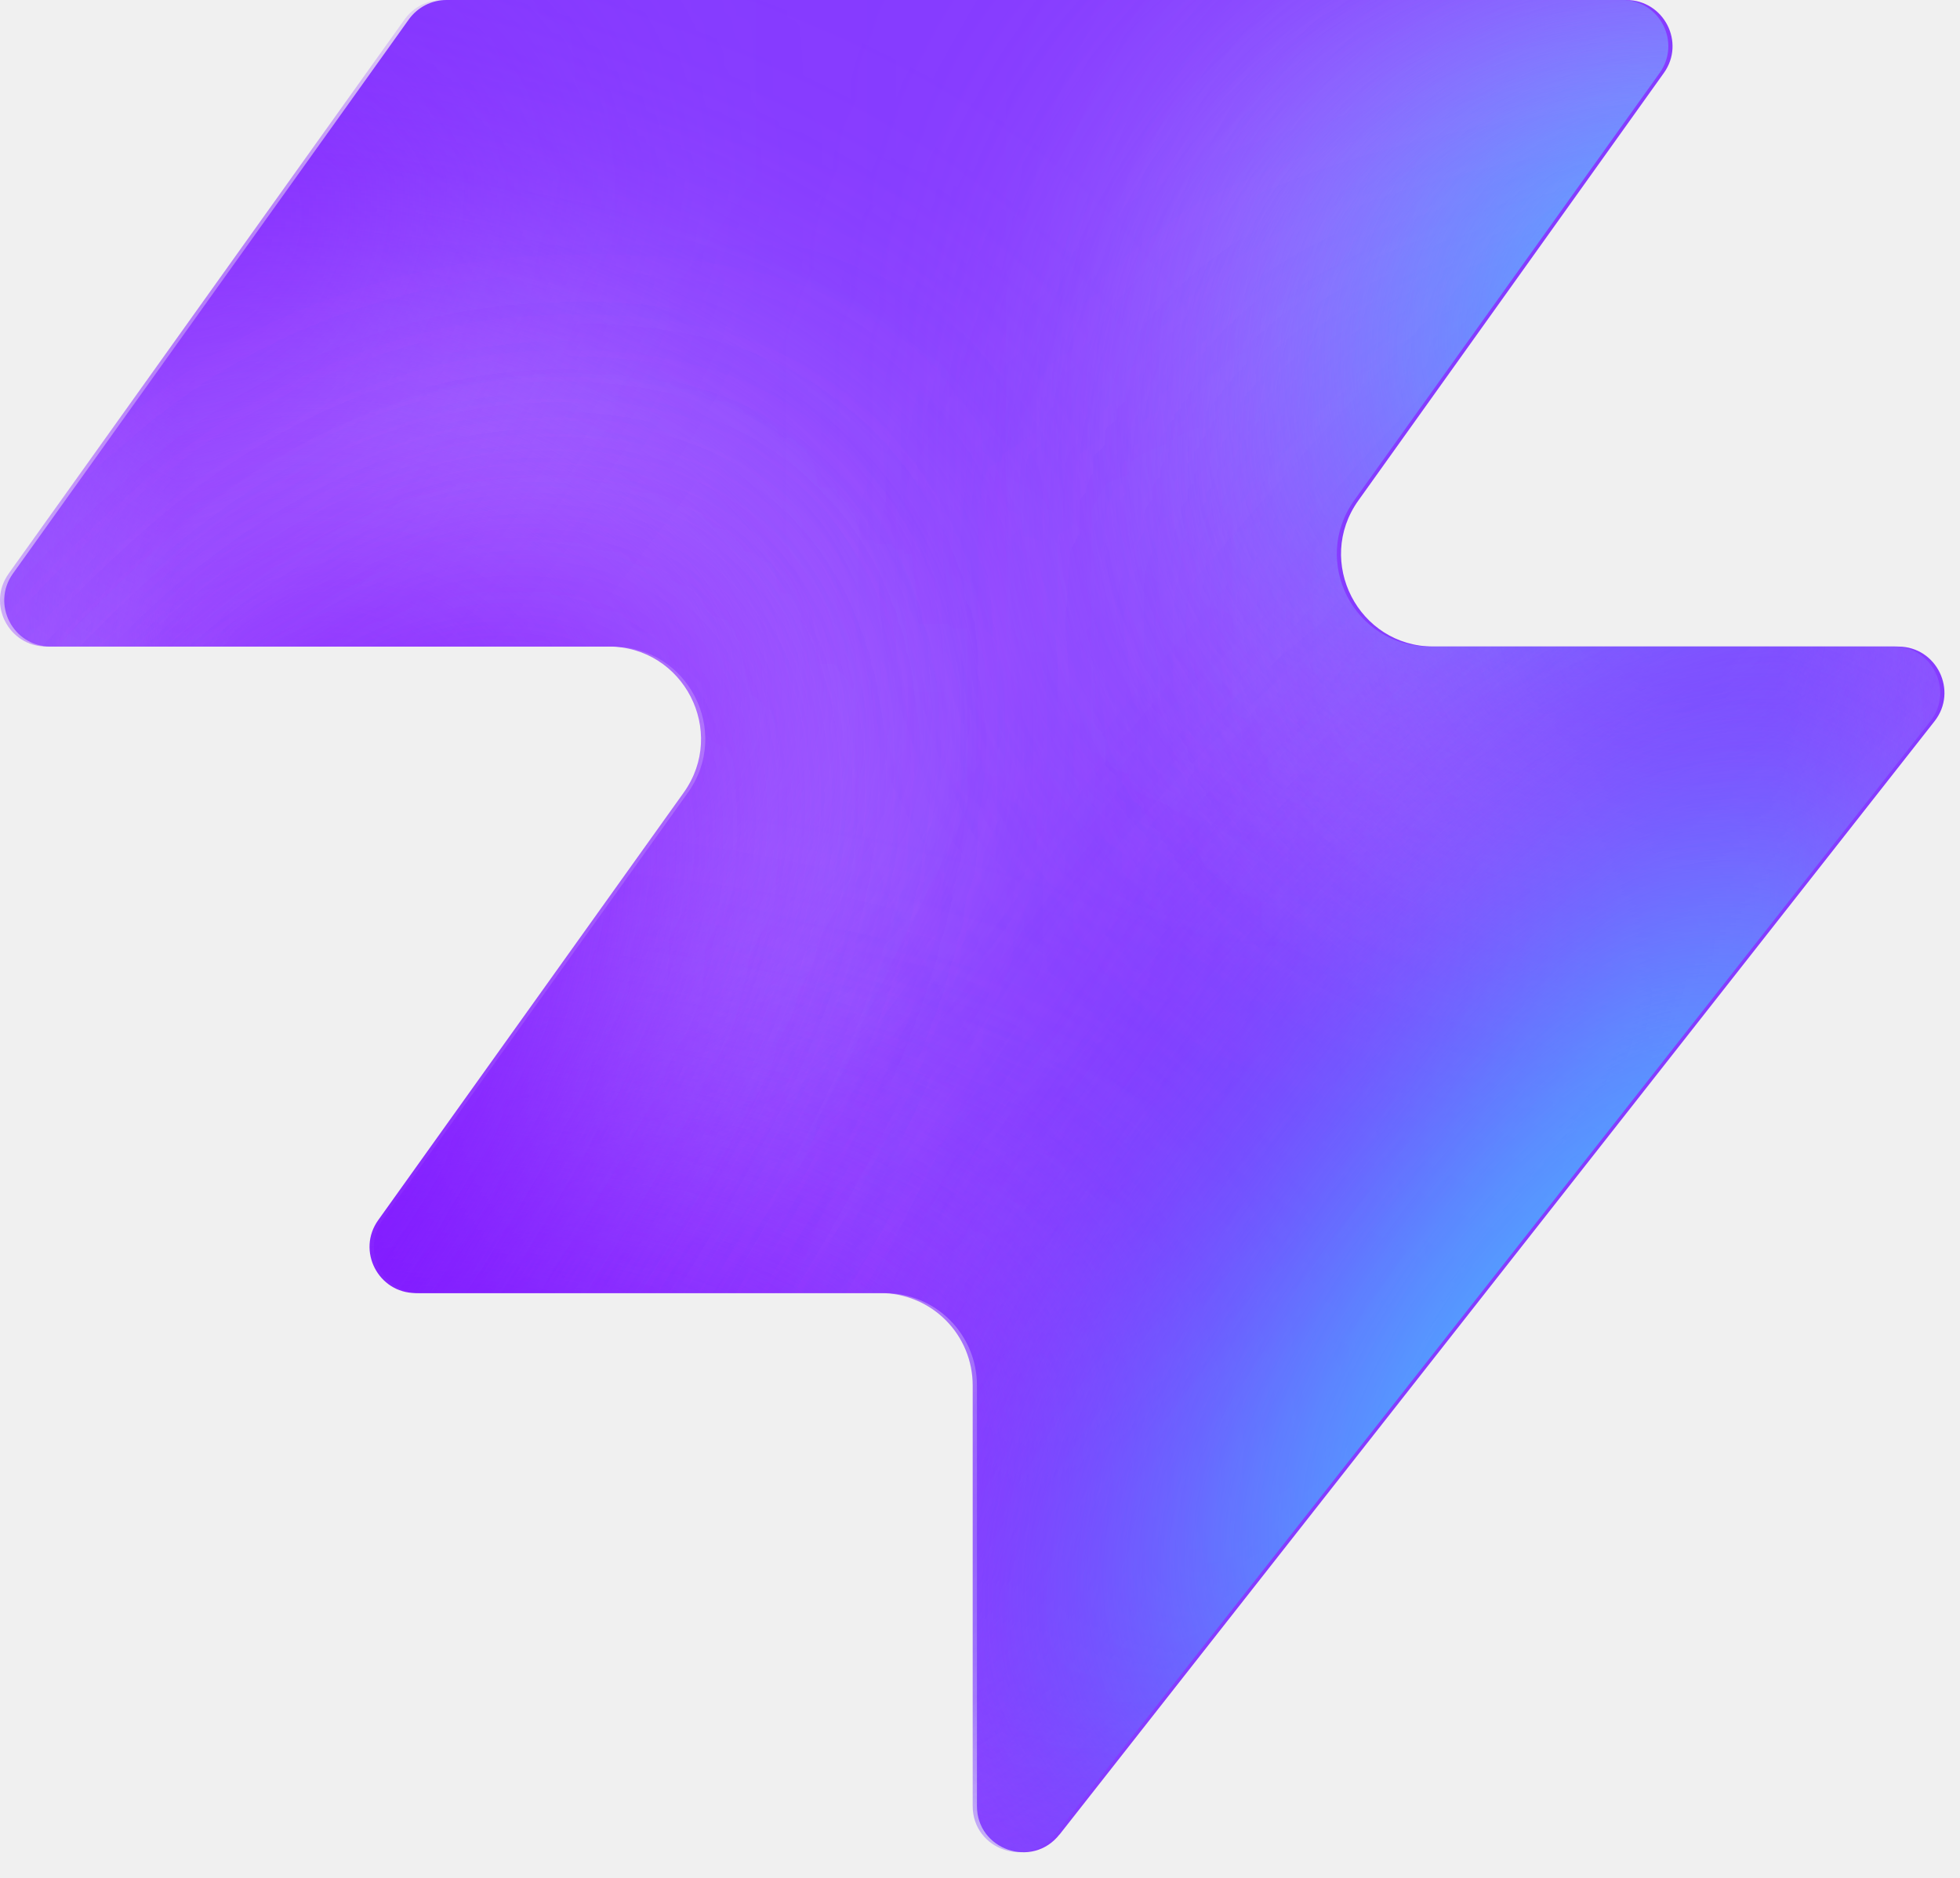
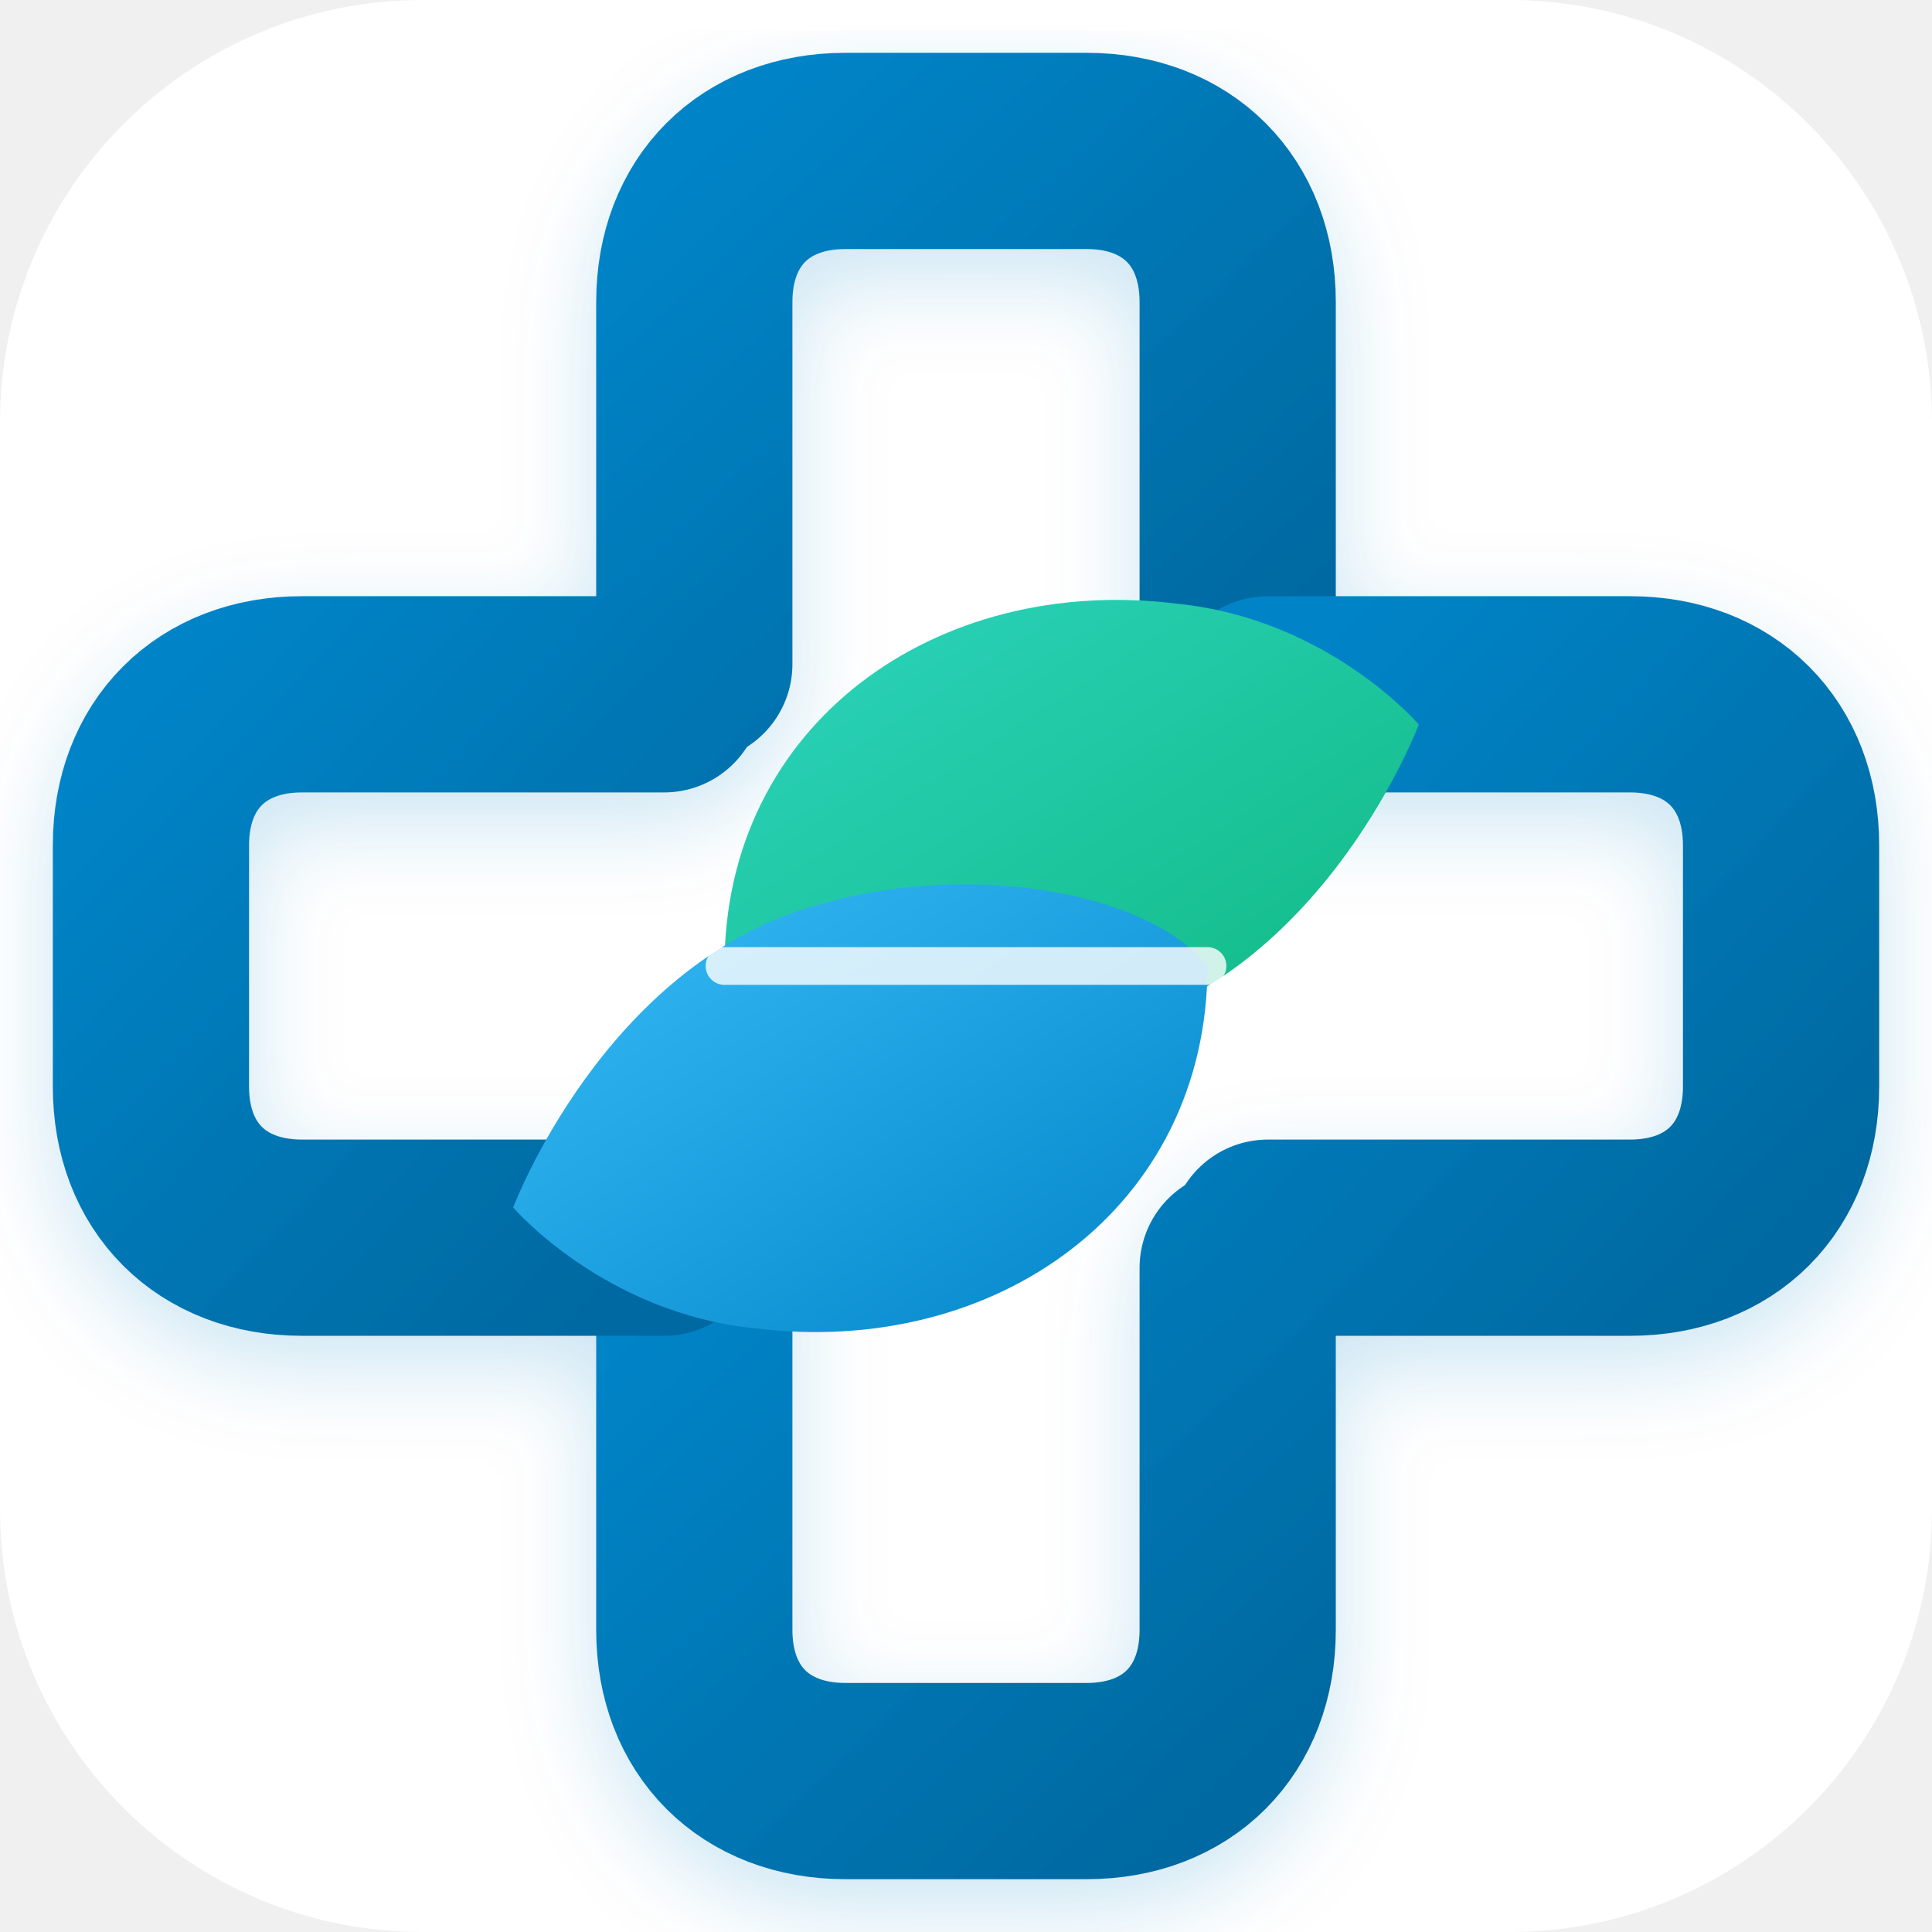
- <svg xmlns="http://www.w3.org/2000/svg" width="48" height="46" fill="none" viewBox="0 0 48 46">
-   <path fill="#863bff" d="M25.946 44.938c-.664.845-2.021.375-2.021-.698V33.937a2.26 2.26 0 0 0-2.262-2.262H10.287c-.92 0-1.456-1.04-.92-1.788l7.48-10.471c1.07-1.497 0-3.578-1.842-3.578H1.237c-.92 0-1.456-1.04-.92-1.788L10.013.474c.214-.297.556-.474.92-.474h28.894c.92 0 1.456 1.04.92 1.788l-7.48 10.471c-1.07 1.498 0 3.579 1.842 3.579h11.377c.943 0 1.473 1.088.89 1.83L25.947 44.94z" style="fill:#863bff;fill:color(display-p3 .525 .23 1);fill-opacity:1" />
-   <mask id="a" width="48" height="46" x="0" y="0" maskUnits="userSpaceOnUse" style="mask-type:alpha">
-     <path fill="#000" d="M25.842 44.938c-.664.844-2.021.375-2.021-.698V33.937a2.26 2.26 0 0 0-2.262-2.262H10.183c-.92 0-1.456-1.04-.92-1.788l7.48-10.471c1.07-1.498 0-3.579-1.842-3.579H1.133c-.92 0-1.456-1.04-.92-1.787L9.91.473c.214-.297.556-.474.92-.474h28.894c.92 0 1.456 1.04.92 1.788l-7.48 10.471c-1.07 1.498 0 3.578 1.842 3.578h11.377c.943 0 1.473 1.088.89 1.832L25.843 44.94z" style="fill:#000;fill-opacity:1" />
-   </mask>
-   <g mask="url(#a)">
-     <g filter="url(#b)">
-       <ellipse cx="5.508" cy="14.704" fill="#ede6ff" rx="5.508" ry="14.704" style="fill:#ede6ff;fill:color(display-p3 .927 .903 1);fill-opacity:1" transform="matrix(.00324 1 1 -.00324 -4.47 31.516)" />
-     </g>
-     <g filter="url(#c)">
-       <ellipse cx="10.399" cy="29.851" fill="#ede6ff" rx="10.399" ry="29.851" style="fill:#ede6ff;fill:color(display-p3 .927 .903 1);fill-opacity:1" transform="matrix(.00324 1 1 -.00324 -39.328 7.883)" />
-     </g>
-     <g filter="url(#d)">
-       <ellipse cx="5.508" cy="30.487" fill="#7e14ff" rx="5.508" ry="30.487" style="fill:#7e14ff;fill:color(display-p3 .492 .077 1);fill-opacity:1" transform="rotate(89.814 -25.913 -14.639)scale(1 -1)" />
-     </g>
-     <g filter="url(#e)">
-       <ellipse cx="5.508" cy="30.599" fill="#7e14ff" rx="5.508" ry="30.599" style="fill:#7e14ff;fill:color(display-p3 .492 .077 1);fill-opacity:1" transform="rotate(89.814 -32.644 -3.334)scale(1 -1)" />
-     </g>
-     <g filter="url(#f)">
-       <ellipse cx="5.508" cy="30.599" fill="#7e14ff" rx="5.508" ry="30.599" style="fill:#7e14ff;fill:color(display-p3 .492 .077 1);fill-opacity:1" transform="matrix(.00324 1 1 -.00324 -34.34 30.47)" />
-     </g>
-     <g filter="url(#g)">
-       <ellipse cx="14.072" cy="22.078" fill="#ede6ff" rx="14.072" ry="22.078" style="fill:#ede6ff;fill:color(display-p3 .927 .903 1);fill-opacity:1" transform="rotate(93.35 24.506 48.493)scale(-1 1)" />
-     </g>
-     <g filter="url(#h)">
-       <ellipse cx="3.47" cy="21.501" fill="#7e14ff" rx="3.47" ry="21.501" style="fill:#7e14ff;fill:color(display-p3 .492 .077 1);fill-opacity:1" transform="rotate(89.009 28.708 47.59)scale(-1 1)" />
-     </g>
-     <g filter="url(#i)">
-       <ellipse cx="3.47" cy="21.501" fill="#7e14ff" rx="3.47" ry="21.501" style="fill:#7e14ff;fill:color(display-p3 .492 .077 1);fill-opacity:1" transform="rotate(89.009 28.708 47.59)scale(-1 1)" />
-     </g>
-     <g filter="url(#j)">
-       <ellipse cx=".387" cy="8.972" fill="#7e14ff" rx="4.407" ry="29.108" style="fill:#7e14ff;fill:color(display-p3 .492 .077 1);fill-opacity:1" transform="rotate(39.51 .387 8.972)" />
-     </g>
-     <g filter="url(#k)">
-       <ellipse cx="47.523" cy="-6.092" fill="#7e14ff" rx="4.407" ry="29.108" style="fill:#7e14ff;fill:color(display-p3 .492 .077 1);fill-opacity:1" transform="rotate(37.892 47.523 -6.092)" />
-     </g>
-     <g filter="url(#l)">
-       <ellipse cx="41.412" cy="6.333" fill="#47bfff" rx="5.971" ry="9.665" style="fill:#47bfff;fill:color(display-p3 .28 .748 1);fill-opacity:1" transform="rotate(37.892 41.412 6.333)" />
-     </g>
-     <g filter="url(#m)">
-       <ellipse cx="-1.879" cy="38.332" fill="#7e14ff" rx="4.407" ry="29.108" style="fill:#7e14ff;fill:color(display-p3 .492 .077 1);fill-opacity:1" transform="rotate(37.892 -1.88 38.332)" />
-     </g>
-     <g filter="url(#n)">
-       <ellipse cx="-1.879" cy="38.332" fill="#7e14ff" rx="4.407" ry="29.108" style="fill:#7e14ff;fill:color(display-p3 .492 .077 1);fill-opacity:1" transform="rotate(37.892 -1.88 38.332)" />
-     </g>
-     <g filter="url(#o)">
-       <ellipse cx="35.651" cy="29.907" fill="#7e14ff" rx="4.407" ry="29.108" style="fill:#7e14ff;fill:color(display-p3 .492 .077 1);fill-opacity:1" transform="rotate(37.892 35.651 29.907)" />
-     </g>
-     <g filter="url(#p)">
-       <ellipse cx="38.418" cy="32.4" fill="#47bfff" rx="5.971" ry="15.297" style="fill:#47bfff;fill:color(display-p3 .28 .748 1);fill-opacity:1" transform="rotate(37.892 38.418 32.4)" />
-     </g>
-   </g>
+ <svg xmlns="http://www.w3.org/2000/svg" viewBox="0 0 128 128" width="100%" height="100%">
  <defs>
-     <filter id="b" width="60.045" height="41.654" x="-19.77" y="16.149" color-interpolation-filters="sRGB" filterUnits="userSpaceOnUse">
-       <feFlood flood-opacity="0" result="BackgroundImageFix" />
-       <feBlend in="SourceGraphic" in2="BackgroundImageFix" result="shape" />
-       <feGaussianBlur result="effect1_foregroundBlur_2002_17158" stdDeviation="7.659" />
-     </filter>
-     <filter id="c" width="90.34" height="51.437" x="-54.613" y="-7.533" color-interpolation-filters="sRGB" filterUnits="userSpaceOnUse">
-       <feFlood flood-opacity="0" result="BackgroundImageFix" />
-       <feBlend in="SourceGraphic" in2="BackgroundImageFix" result="shape" />
-       <feGaussianBlur result="effect1_foregroundBlur_2002_17158" stdDeviation="7.659" />
-     </filter>
-     <filter id="d" width="79.355" height="29.4" x="-49.64" y="2.03" color-interpolation-filters="sRGB" filterUnits="userSpaceOnUse">
-       <feFlood flood-opacity="0" result="BackgroundImageFix" />
-       <feBlend in="SourceGraphic" in2="BackgroundImageFix" result="shape" />
-       <feGaussianBlur result="effect1_foregroundBlur_2002_17158" stdDeviation="4.596" />
-     </filter>
-     <filter id="e" width="79.579" height="29.4" x="-45.045" y="20.029" color-interpolation-filters="sRGB" filterUnits="userSpaceOnUse">
-       <feFlood flood-opacity="0" result="BackgroundImageFix" />
-       <feBlend in="SourceGraphic" in2="BackgroundImageFix" result="shape" />
-       <feGaussianBlur result="effect1_foregroundBlur_2002_17158" stdDeviation="4.596" />
-     </filter>
-     <filter id="f" width="79.579" height="29.4" x="-43.513" y="21.178" color-interpolation-filters="sRGB" filterUnits="userSpaceOnUse">
-       <feFlood flood-opacity="0" result="BackgroundImageFix" />
-       <feBlend in="SourceGraphic" in2="BackgroundImageFix" result="shape" />
-       <feGaussianBlur result="effect1_foregroundBlur_2002_17158" stdDeviation="4.596" />
-     </filter>
-     <filter id="g" width="74.749" height="58.852" x="15.756" y="-17.901" color-interpolation-filters="sRGB" filterUnits="userSpaceOnUse">
-       <feFlood flood-opacity="0" result="BackgroundImageFix" />
-       <feBlend in="SourceGraphic" in2="BackgroundImageFix" result="shape" />
-       <feGaussianBlur result="effect1_foregroundBlur_2002_17158" stdDeviation="7.659" />
-     </filter>
-     <filter id="h" width="61.377" height="25.362" x="23.548" y="2.284" color-interpolation-filters="sRGB" filterUnits="userSpaceOnUse">
-       <feFlood flood-opacity="0" result="BackgroundImageFix" />
-       <feBlend in="SourceGraphic" in2="BackgroundImageFix" result="shape" />
-       <feGaussianBlur result="effect1_foregroundBlur_2002_17158" stdDeviation="4.596" />
-     </filter>
-     <filter id="i" width="61.377" height="25.362" x="23.548" y="2.284" color-interpolation-filters="sRGB" filterUnits="userSpaceOnUse">
-       <feFlood flood-opacity="0" result="BackgroundImageFix" />
-       <feBlend in="SourceGraphic" in2="BackgroundImageFix" result="shape" />
-       <feGaussianBlur result="effect1_foregroundBlur_2002_17158" stdDeviation="4.596" />
-     </filter>
-     <filter id="j" width="56.045" height="63.649" x="-27.636" y="-22.853" color-interpolation-filters="sRGB" filterUnits="userSpaceOnUse">
-       <feFlood flood-opacity="0" result="BackgroundImageFix" />
-       <feBlend in="SourceGraphic" in2="BackgroundImageFix" result="shape" />
-       <feGaussianBlur result="effect1_foregroundBlur_2002_17158" stdDeviation="4.596" />
-     </filter>
-     <filter id="k" width="54.814" height="64.646" x="20.116" y="-38.415" color-interpolation-filters="sRGB" filterUnits="userSpaceOnUse">
-       <feFlood flood-opacity="0" result="BackgroundImageFix" />
-       <feBlend in="SourceGraphic" in2="BackgroundImageFix" result="shape" />
-       <feGaussianBlur result="effect1_foregroundBlur_2002_17158" stdDeviation="4.596" />
-     </filter>
-     <filter id="l" width="33.541" height="35.313" x="24.641" y="-11.323" color-interpolation-filters="sRGB" filterUnits="userSpaceOnUse">
-       <feFlood flood-opacity="0" result="BackgroundImageFix" />
-       <feBlend in="SourceGraphic" in2="BackgroundImageFix" result="shape" />
-       <feGaussianBlur result="effect1_foregroundBlur_2002_17158" stdDeviation="4.596" />
-     </filter>
-     <filter id="m" width="54.814" height="64.646" x="-29.286" y="6.009" color-interpolation-filters="sRGB" filterUnits="userSpaceOnUse">
-       <feFlood flood-opacity="0" result="BackgroundImageFix" />
-       <feBlend in="SourceGraphic" in2="BackgroundImageFix" result="shape" />
-       <feGaussianBlur result="effect1_foregroundBlur_2002_17158" stdDeviation="4.596" />
-     </filter>
-     <filter id="n" width="54.814" height="64.646" x="-29.286" y="6.009" color-interpolation-filters="sRGB" filterUnits="userSpaceOnUse">
-       <feFlood flood-opacity="0" result="BackgroundImageFix" />
-       <feBlend in="SourceGraphic" in2="BackgroundImageFix" result="shape" />
-       <feGaussianBlur result="effect1_foregroundBlur_2002_17158" stdDeviation="4.596" />
-     </filter>
-     <filter id="o" width="54.814" height="64.646" x="8.244" y="-2.416" color-interpolation-filters="sRGB" filterUnits="userSpaceOnUse">
-       <feFlood flood-opacity="0" result="BackgroundImageFix" />
-       <feBlend in="SourceGraphic" in2="BackgroundImageFix" result="shape" />
-       <feGaussianBlur result="effect1_foregroundBlur_2002_17158" stdDeviation="4.596" />
-     </filter>
-     <filter id="p" width="39.409" height="43.623" x="18.713" y="10.588" color-interpolation-filters="sRGB" filterUnits="userSpaceOnUse">
-       <feFlood flood-opacity="0" result="BackgroundImageFix" />
-       <feBlend in="SourceGraphic" in2="BackgroundImageFix" result="shape" />
-       <feGaussianBlur result="effect1_foregroundBlur_2002_17158" stdDeviation="4.596" />
+     <linearGradient id="gjsBlueGrad" x1="0%" y1="0%" x2="100%" y2="100%">
+       <stop offset="0%" stop-color="#0284c7" />
+       <stop offset="100%" stop-color="#0369a1" />
+     </linearGradient>
+     <linearGradient id="gjsTealGrad" x1="0%" y1="0%" x2="100%" y2="100%">
+       <stop offset="0%" stop-color="#2dd4bf" />
+       <stop offset="100%" stop-color="#10b981" />
+     </linearGradient>
+     <linearGradient id="gjsCyanGrad" x1="0%" y1="0%" x2="100%" y2="100%">
+       <stop offset="0%" stop-color="#38bdf8" />
+       <stop offset="100%" stop-color="#0284c7" />
+     </linearGradient>
+     <filter id="subtleGlow" x="-10%" y="-10%" width="120%" height="120%">
+       <feDropShadow dx="0" dy="2" stdDeviation="3" flood-color="#0284c7" flood-opacity="0.2" />
    </filter>
  </defs>
+   <rect width="128" height="128" rx="28" fill="#ffffff" />
+   <g filter="url(#subtleGlow)" fill="none" stroke="url(#gjsBlueGrad)" stroke-width="13" stroke-linecap="round" stroke-linejoin="round">
+     <path d="M 46 44 L 46 20 C 46 14 50 10 56 10 L 72 10 C 78 10 82 14 82 20 L 82 44" />
+     <path d="M 82 84 L 82 108 C 82 114 78 118 72 118 L 56 118 C 50 118 46 114 46 108 L 46 84" />
+     <path d="M 44 82 L 20 82 C 14 82 10 78 10 72 L 10 56 C 10 50 14 46 20 46 L 44 46" />
+     <path d="M 84 46 L 108 46 C 114 46 118 50 118 56 L 118 72 C 118 78 114 82 108 82 L 84 82" />
+   </g>
+   <path d="M 48 64 C 48 48 62 38 78 40 C 88 41 94 48 94 48 C 94 48 88 64 74 68 C 64 71 52 69 48 64 Z" fill="url(#gjsTealGrad)" />
+   <path d="M 80 64 C 80 80 66 90 50 88 C 40 87 34 80 34 80 C 34 80 40 64 54 60 C 64 57 76 59 80 64 Z" fill="url(#gjsCyanGrad)" />
+   <path d="M 48 64 Q 64 64 80 64" stroke="#ffffff" stroke-width="2.5" stroke-linecap="round" fill="none" opacity="0.8" />
</svg>
